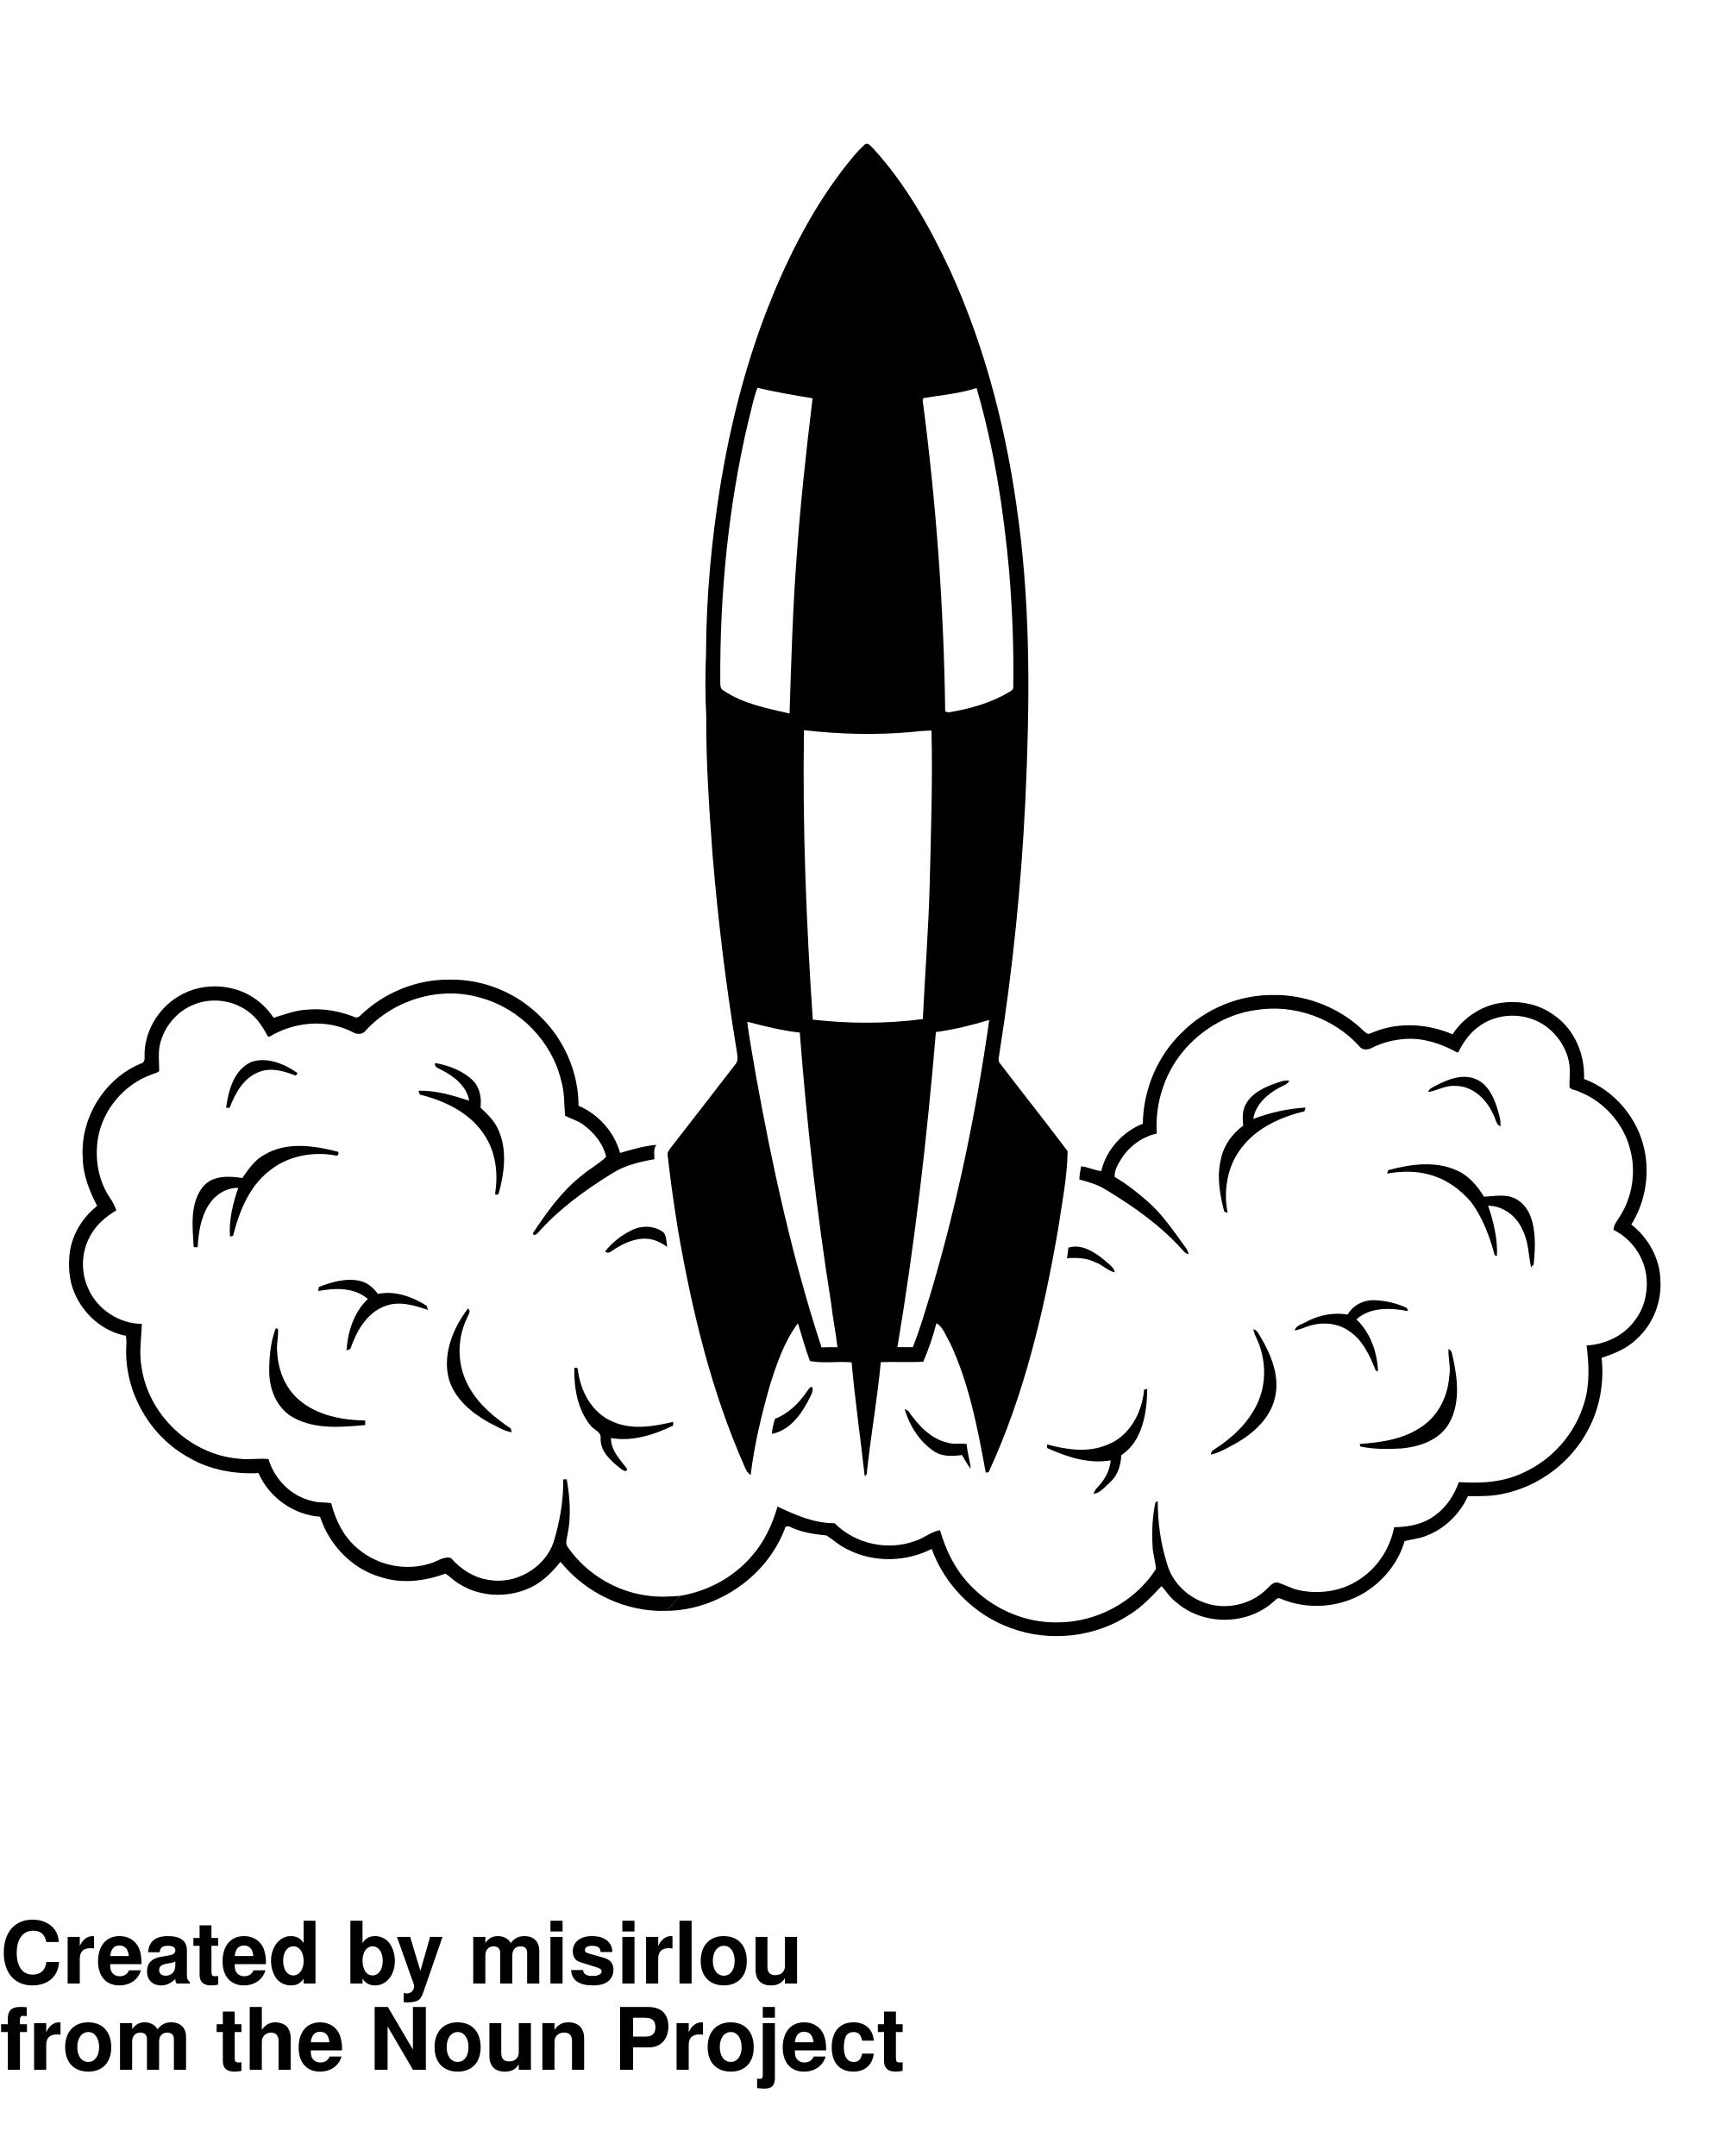
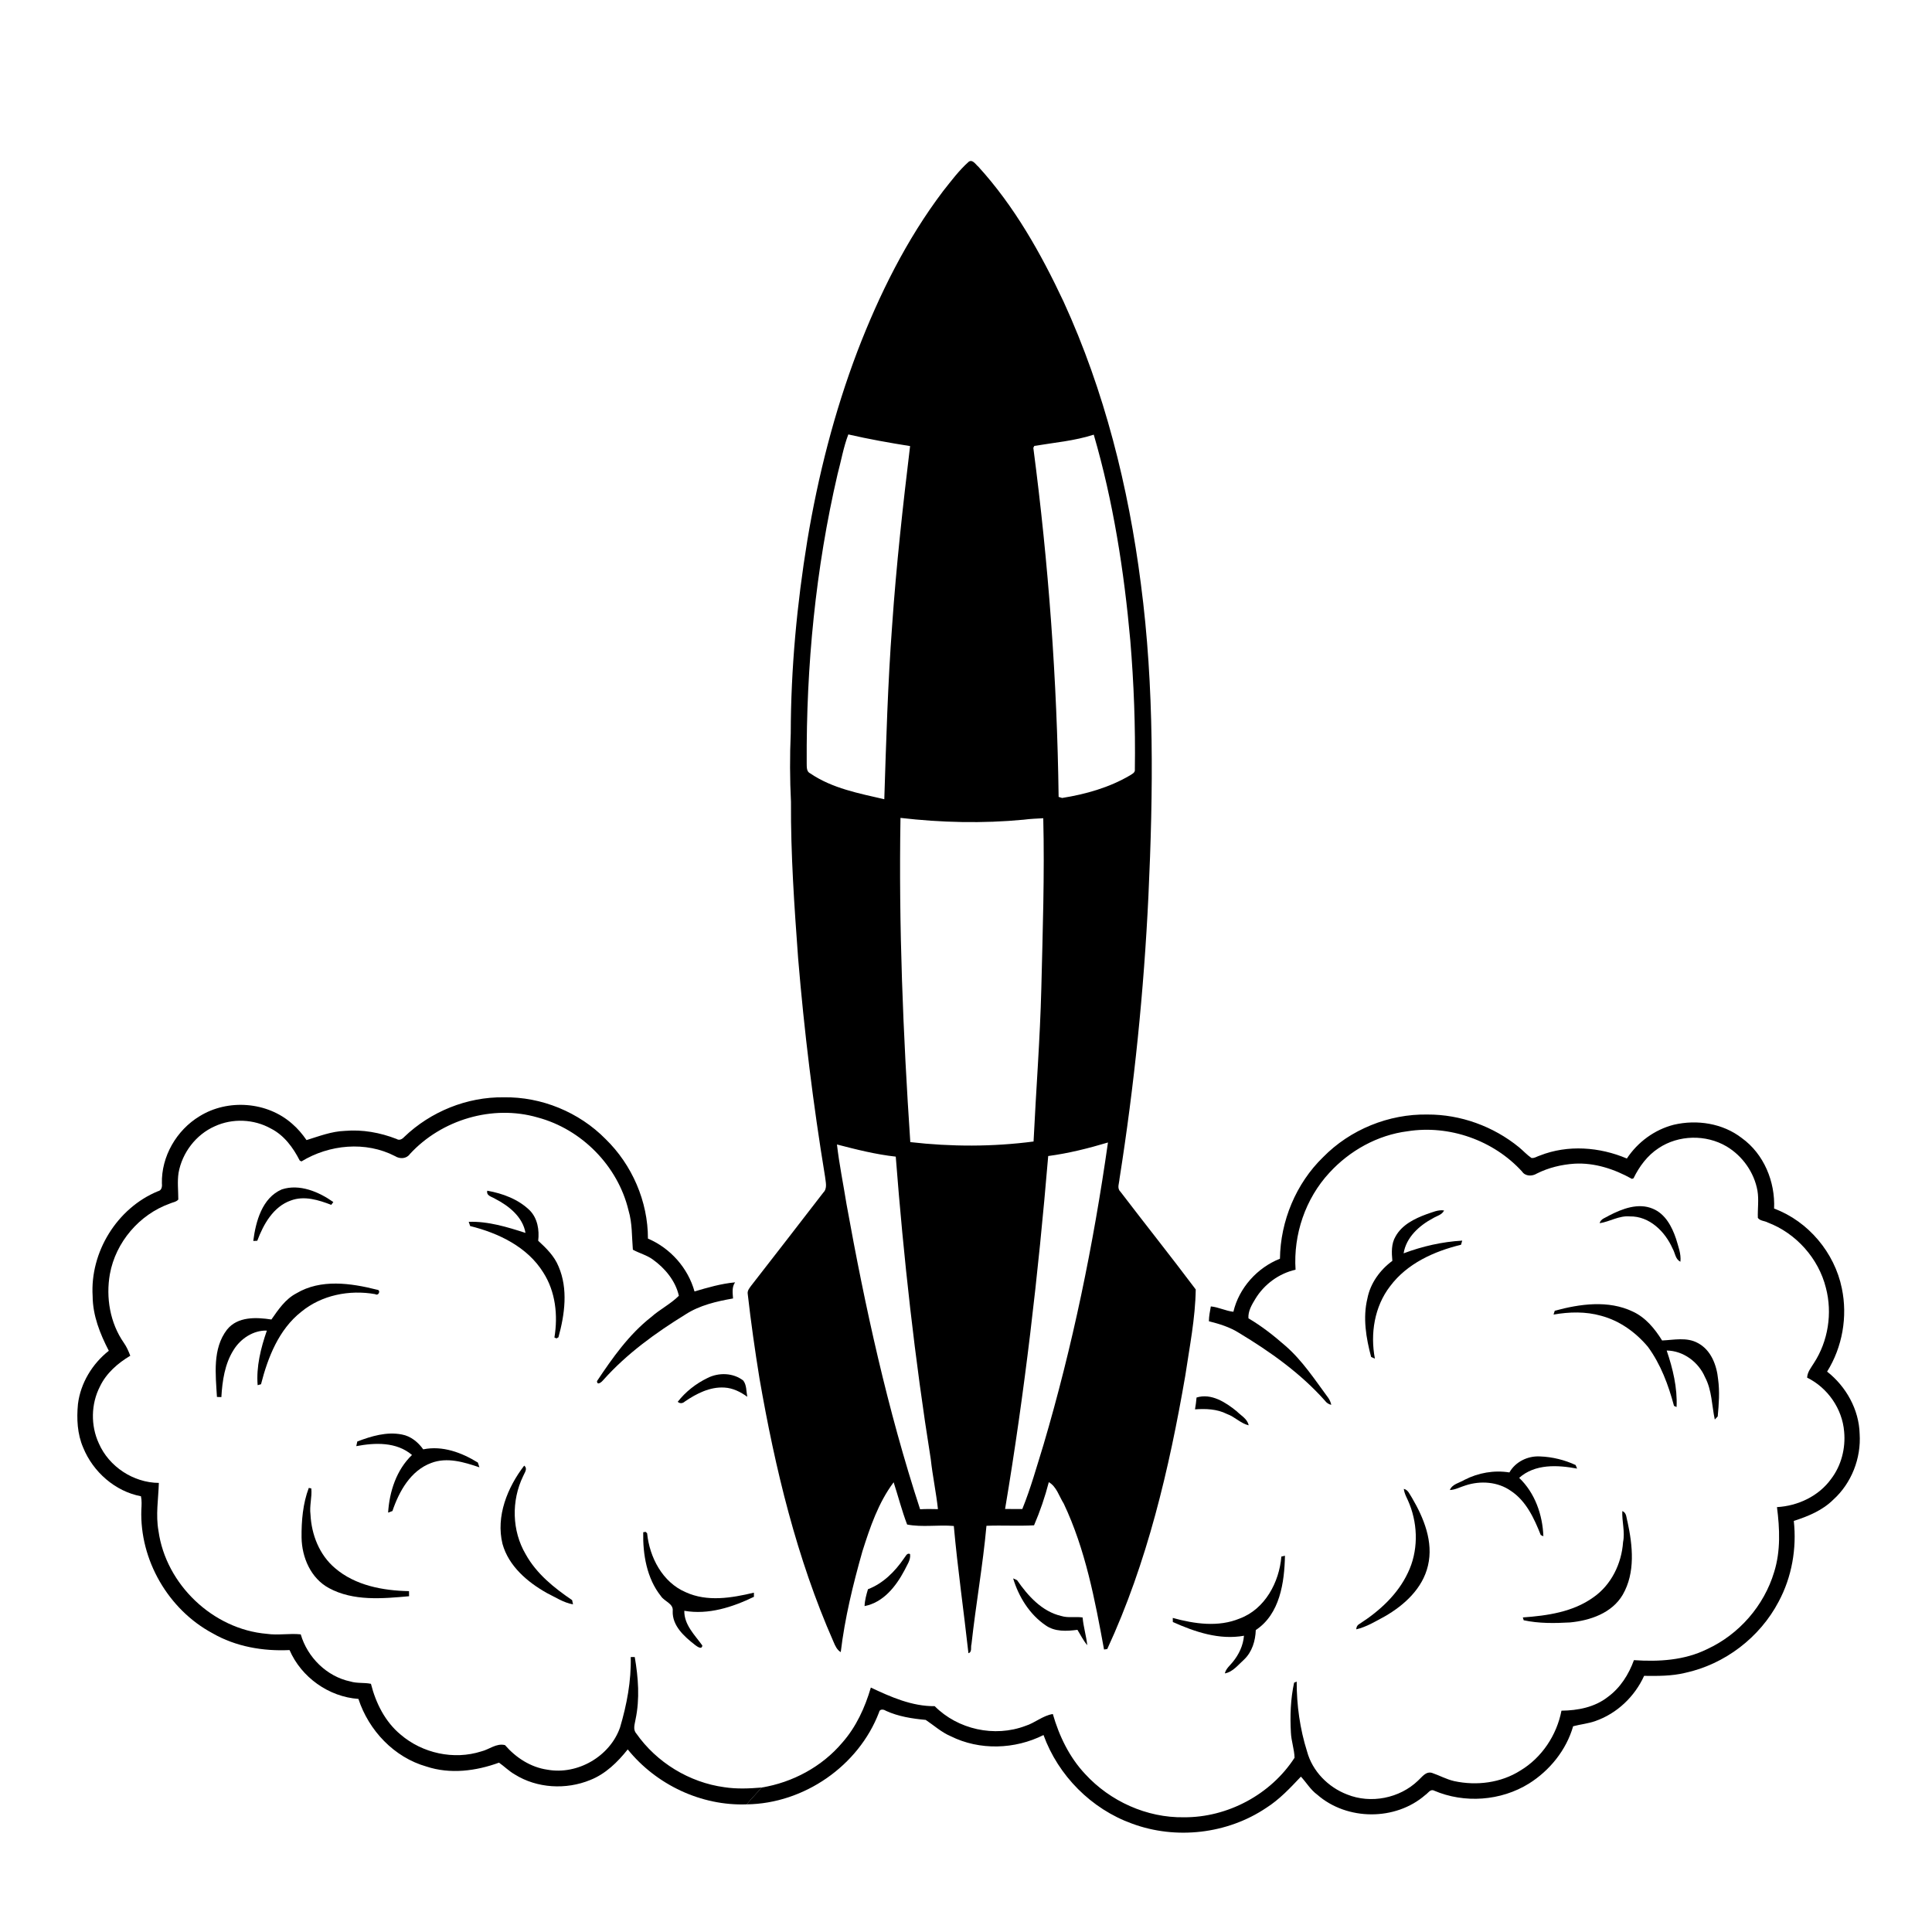
- <svg xmlns="http://www.w3.org/2000/svg" version="1.1" x="0px" y="0px" viewBox="0 0 100 125" enable-background="new 0 0 100 100" xml:space="preserve">
+ <svg xmlns="http://www.w3.org/2000/svg" version="1.1" x="0px" y="0px" viewBox="0 0 100 100" enable-background="new 0 0 100 100" xml:space="preserve">
  <g>
    <g>
      <g>
        <path fill="#000000" d="M50.149,8.365c0.201-0.124,0.35,0.15,0.486,0.258c1.871,2.051,3.246,4.499,4.42,7     c2.111,4.607,3.354,9.578,3.996,14.594c0.705,5.356,0.641,10.778,0.391,16.162c-0.234,4.905-0.732,9.795-1.498,14.647     c-0.012,0.217-0.141,0.471,0.045,0.65c1.293,1.695,2.623,3.361,3.902,5.066c-0.021,1.494-0.322,2.982-0.541,4.463     c-0.834,4.836-1.969,9.676-4.039,14.15c-0.041,0.006-0.123,0.018-0.166,0.023c-0.471-2.566-0.961-5.176-2.086-7.551     c-0.238-0.375-0.371-0.881-0.773-1.111c-0.197,0.762-0.453,1.512-0.764,2.234c-0.822,0.045-1.643-0.008-2.463,0.025     c-0.186,2.049-0.551,4.078-0.775,6.125c-0.053,0.15,0.045,0.412-0.158,0.469c-0.244-2.197-0.559-4.385-0.757-6.584     c-0.802-0.072-1.629,0.078-2.416-0.076c-0.273-0.715-0.462-1.459-0.698-2.186c-0.792,1.057-1.222,2.328-1.617,3.574     c-0.485,1.711-0.91,3.449-1.121,5.217c-0.197-0.119-0.29-0.332-0.375-0.535c-1.91-4.334-3.022-8.973-3.83-13.623     c-0.236-1.455-0.443-2.914-0.609-4.377c-0.031-0.168,0.082-0.299,0.172-0.424c1.251-1.604,2.493-3.213,3.735-4.822     c0.229-0.225,0.123-0.551,0.095-0.828c-0.617-3.748-1.079-7.52-1.394-11.304c-0.197-2.691-0.386-5.39-0.37-8.092     c-0.059-1.186-0.063-2.376-0.012-3.562c0.007-3.346,0.321-6.686,0.86-9.986c0.556-3.331,1.391-6.621,2.591-9.78     c1.126-2.931,2.534-5.777,4.434-8.289C49.234,9.365,49.64,8.814,50.149,8.365z M43.909,22.486     c-0.254,0.665-0.371,1.372-0.557,2.058c-1.138,4.895-1.626,9.93-1.597,14.95c0.006,0.193-0.024,0.447,0.19,0.541     c1.135,0.772,2.513,1.03,3.826,1.333c0.097-3.006,0.182-6.013,0.407-9.012c0.214-3.098,0.556-6.185,0.928-9.267     C46.036,22.919,44.967,22.729,43.909,22.486z M53.536,23.081l-0.051,0.098c0.787,5.99,1.23,12.027,1.309,18.068     c0.045,0.015,0.137,0.042,0.182,0.056c1.215-0.194,2.434-0.537,3.502-1.164c0.113-0.074,0.287-0.145,0.262-0.314     c0.033-2.227-0.051-4.454-0.236-6.673c-0.322-3.593-0.881-7.186-1.891-10.654C55.616,22.821,54.563,22.908,53.536,23.081z      M46.609,42.334c-0.095,5.599,0.133,11.197,0.508,16.781c2.115,0.244,4.269,0.246,6.38-0.031     c0.127-2.645,0.336-5.287,0.402-7.934c0.07-2.932,0.172-5.865,0.1-8.798c-0.338,0.018-0.676,0.03-1.012,0.075     C50.866,42.629,48.725,42.58,46.609,42.334z M54.255,59.836c-0.514,6.115-1.215,12.217-2.232,18.268     c0.297,0.004,0.594,0.004,0.891,0.004c0.438-1.078,0.746-2.199,1.092-3.309c1.514-5.125,2.59-10.375,3.342-15.664     C56.333,59.439,55.304,59.697,54.255,59.836z M43.321,59.238c0.119,1.035,0.331,2.061,0.495,3.09     c0.961,5.33,2.123,10.641,3.808,15.791c0.307-0.018,0.615-0.014,0.924-0.006c-0.094-0.867-0.278-1.723-0.372-2.59     c-0.828-5.189-1.406-10.418-1.812-15.656C45.332,59.754,44.323,59.498,43.321,59.238z" />
      </g>
      <path fill="#000000" d="M20.922,58.848c1.367-1.312,3.252-2.078,5.149-2.051c1.953-0.035,3.904,0.768,5.274,2.16    c1.372,1.334,2.196,3.234,2.192,5.152c1.16,0.494,2.072,1.52,2.411,2.736c0.688-0.203,1.381-0.404,2.1-0.471    c-0.176,0.246-0.124,0.551-0.106,0.834c-0.855,0.15-1.731,0.352-2.469,0.832c-1.539,0.949-3.024,2.023-4.235,3.377    c-0.069,0.092-0.331,0.332-0.337,0.068c0.8-1.201,1.652-2.41,2.8-3.311c0.451-0.402,1.014-0.68,1.437-1.105    c-0.173-0.771-0.716-1.424-1.348-1.877c-0.313-0.23-0.697-0.322-1.033-0.508c-0.057-0.674-0.027-1.373-0.225-2.033    c-0.548-2.297-2.422-4.203-4.703-4.811c-2.331-0.678-4.976,0.113-6.612,1.891c-0.177,0.254-0.523,0.268-0.771,0.109    c-1.519-0.785-3.403-0.602-4.843,0.275l-0.089-0.045c-0.34-0.668-0.806-1.307-1.488-1.654c-0.883-0.496-1.997-0.543-2.916-0.117    c-0.969,0.43-1.682,1.367-1.868,2.406c-0.07,0.459-0.013,0.922-0.013,1.383c-0.11,0.131-0.297,0.141-0.444,0.211    c-1.573,0.564-2.798,1.998-3.097,3.645c-0.216,1.217,0.008,2.533,0.72,3.557c0.145,0.205,0.247,0.438,0.335,0.672    c-0.645,0.385-1.24,0.9-1.569,1.59c-0.466,0.902-0.486,2.021-0.06,2.943c0.524,1.207,1.792,2.041,3.108,2.049    c-0.024,0.826-0.169,1.658-0.019,2.484c0.382,2.77,2.818,5.092,5.606,5.328c0.585,0.086,1.174-0.035,1.757,0.027    c0.347,1.189,1.347,2.184,2.571,2.439c0.346,0.107,0.716,0.047,1.063,0.121c0.251,0.996,0.732,1.963,1.535,2.627    c1.128,0.969,2.756,1.326,4.178,0.871c0.414-0.1,0.776-0.436,1.225-0.326c0.565,0.652,1.331,1.15,2.197,1.273    c1.559,0.281,3.233-0.688,3.757-2.182c0.352-1.182,0.584-2.41,0.555-3.648c0.052,0,0.155-0.002,0.207-0.002    c0.184,1.062,0.268,2.164,0.042,3.229c-0.038,0.238-0.149,0.516,0.037,0.727c1.05,1.5,2.742,2.537,4.561,2.783    c0.64,0.098,1.29,0.07,1.934,0.016c-0.256,0.293-0.532,0.568-0.778,0.871c-2.354,0.088-4.684-1.016-6.159-2.844    c-0.523,0.658-1.146,1.27-1.941,1.584c-1.251,0.514-2.756,0.432-3.907-0.289c-0.298-0.17-0.538-0.416-0.815-0.609    c-1.194,0.436-2.526,0.607-3.755,0.201c-1.672-0.475-2.986-1.865-3.521-3.5c-1.537-0.109-2.953-1.117-3.565-2.529    c-1.375,0.066-2.783-0.176-3.985-0.869c-2.294-1.229-3.776-3.797-3.686-6.395c0.014-0.234,0.028-0.469-0.02-0.697    c-1.337-0.252-2.48-1.262-2.989-2.514c-0.308-0.709-0.345-1.5-0.272-2.258c0.134-1.086,0.743-2.086,1.597-2.758    c-0.454-0.877-0.831-1.822-0.837-2.826c-0.141-2.279,1.262-4.557,3.374-5.43c0.198-0.039,0.231-0.234,0.211-0.404    c-0.035-1.4,0.76-2.762,1.95-3.48c1.466-0.91,3.504-0.756,4.795,0.393c0.284,0.244,0.528,0.533,0.741,0.842    c0.65-0.201,1.295-0.453,1.985-0.477c0.91-0.078,1.825,0.088,2.673,0.418C20.672,59.047,20.819,58.961,20.922,58.848z" />
      <path fill="#000000" d="M14.585,61.564c0.919-0.305,1.928,0.129,2.668,0.654c-0.027,0.035-0.08,0.107-0.107,0.145    c-0.659-0.252-1.395-0.486-2.093-0.225c-0.911,0.32-1.415,1.23-1.737,2.084c-0.052,0.002-0.156,0.006-0.207,0.01    C13.237,63.229,13.565,62.002,14.585,61.564z" />
      <path fill="#000000" d="M25.221,61.631c0.798,0.141,1.608,0.441,2.197,1.016c0.406,0.412,0.504,1.018,0.439,1.574    c0.418,0.385,0.837,0.795,1.054,1.332c0.501,1.16,0.32,2.482-0.006,3.664l-0.098,0.059l-0.11-0.047    c0.188-1.145,0.06-2.369-0.575-3.361c-0.821-1.328-2.319-2.045-3.787-2.408c-0.019-0.055-0.057-0.164-0.074-0.219    c1.01-0.033,1.986,0.268,2.938,0.574c-0.139-0.826-0.859-1.4-1.565-1.762C25.463,61.941,25.159,61.9,25.221,61.631z" />
      <path fill="#000000" d="M15.34,66.943c1.262-0.754,2.816-0.531,4.173-0.188c0.21,0.008,0.098,0.346-0.097,0.229    c-1.329-0.236-2.771,0.047-3.825,0.916c-1.161,0.916-1.725,2.355-2.081,3.748c-0.044,0.012-0.131,0.037-0.174,0.049    c-0.079-0.949,0.163-1.926,0.477-2.826c-0.701-0.023-1.362,0.418-1.722,1.002c-0.459,0.725-0.584,1.602-0.633,2.441    c-0.057-0.002-0.171-0.006-0.229-0.008c-0.067-1.162-0.24-2.498,0.521-3.484c0.551-0.689,1.513-0.645,2.298-0.525    C14.406,67.785,14.768,67.242,15.34,66.943z" />
      <path fill="#000000" d="M36.619,71.326c0.578-0.295,1.332-0.275,1.852,0.131c0.18,0.232,0.152,0.561,0.208,0.84    c-0.348-0.252-0.745-0.453-1.181-0.477c-0.75-0.047-1.446,0.311-2.049,0.721c-0.112,0.102-0.252,0.121-0.37,0.016    C35.485,72.035,36.025,71.613,36.619,71.326z" />
      <path fill="#000000" d="M18.494,74.611c0.728-0.277,1.526-0.518,2.311-0.361c0.457,0.084,0.837,0.396,1.101,0.768    c0.997-0.205,1.991,0.166,2.828,0.684c0.02,0.062,0.06,0.184,0.08,0.246c-0.796-0.268-1.667-0.539-2.494-0.225    c-1.068,0.395-1.662,1.467-2.008,2.488c-0.056,0.02-0.167,0.061-0.223,0.082c0.066-1.088,0.433-2.215,1.236-2.984    c-0.804-0.684-1.911-0.641-2.884-0.457C18.455,74.791,18.48,74.672,18.494,74.611z" />
      <path fill="#000000" d="M26.009,79.912c-0.351-1.432,0.258-2.926,1.123-4.051c0.2,0.162,0.014,0.369-0.056,0.547    c-0.614,1.266-0.584,2.828,0.136,4.045c0.557,1.004,1.467,1.736,2.401,2.369c0.012,0.055,0.034,0.164,0.046,0.219    c-0.491-0.086-0.912-0.371-1.353-0.586C27.301,81.889,26.329,81.064,26.009,79.912z" />
      <path fill="#000000" d="M15.609,79.584c-0.01-0.865,0.069-1.766,0.374-2.57l0.13,0.027c0.045,0.447-0.102,0.898-0.042,1.35    c0.05,1.041,0.461,2.094,1.27,2.775c1.048,0.902,2.486,1.166,3.829,1.191c0.001,0.066,0.004,0.197,0.004,0.264    c-1.38,0.123-2.882,0.264-4.148-0.422C16.086,81.691,15.625,80.613,15.609,79.584z" />
      <path fill="#000000" d="M33.293,79.309l0.125-0.021l0.077,0.076c0.126,1.248,0.798,2.535,1.994,3.047    c1.116,0.514,2.383,0.299,3.533,0.025c0,0.053,0,0.162,0.001,0.215c-1.109,0.537-2.358,0.941-3.603,0.723    c-0.014,0.725,0.541,1.25,0.932,1.795c-0.019,0.25-0.29,0.039-0.385-0.033c-0.55-0.43-1.177-0.986-1.148-1.746    c0.051-0.391-0.429-0.496-0.608-0.773C33.476,81.699,33.269,80.451,33.293,79.309z" />
      <path fill="#000000" d="M46.787,80.664c0.084-0.092,0.153-0.311,0.318-0.227c0.045,0.309-0.167,0.578-0.291,0.846    c-0.439,0.828-1.092,1.66-2.064,1.848c0.011-0.299,0.09-0.588,0.176-0.873C45.708,81.961,46.322,81.344,46.787,80.664z" />
    </g>
    <g>
      <path fill="#000000" d="M68.483,59.895c1.4-1.43,3.404-2.244,5.404-2.207c1.711-0.008,3.41,0.611,4.734,1.691    c0.219,0.18,0.41,0.396,0.646,0.557c0.158,0.023,0.295-0.086,0.441-0.127c1.441-0.568,3.086-0.445,4.498,0.156    c0.561-0.852,1.438-1.496,2.428-1.748c1.199-0.281,2.535-0.076,3.521,0.688c1.146,0.824,1.734,2.26,1.672,3.65    c1.768,0.658,3.131,2.281,3.506,4.127c0.307,1.467,0.031,3.039-0.762,4.312c0.982,0.771,1.65,1.961,1.684,3.221    c0.082,1.264-0.422,2.557-1.365,3.408c-0.561,0.557-1.303,0.861-2.043,1.1c0.156,1.428-0.102,2.904-0.783,4.174    c-0.973,1.859-2.793,3.248-4.846,3.691c-0.693,0.168-1.41,0.162-2.119,0.154c-0.486,1.07-1.402,1.947-2.516,2.336    c-0.375,0.137-0.775,0.17-1.158,0.273c-0.352,1.229-1.209,2.289-2.285,2.965c-1.455,0.904-3.346,1.039-4.916,0.365    c-0.191-0.096-0.314,0.141-0.451,0.227c-1.543,1.346-4.055,1.332-5.592-0.016c-0.348-0.252-0.562-0.629-0.846-0.934    c-0.553,0.586-1.113,1.186-1.801,1.621c-2.012,1.35-4.67,1.652-6.938,0.812c-2.107-0.758-3.822-2.484-4.584-4.586    c-1.482,0.746-3.309,0.807-4.804,0.061c-0.48-0.203-0.865-0.559-1.293-0.844c-0.703-0.066-1.412-0.174-2.061-0.471    c-0.119-0.082-0.325-0.109-0.356,0.08c-1.055,2.771-3.888,4.727-6.85,4.762c0.246-0.303,0.522-0.578,0.778-0.871    c1.601-0.264,3.116-1.076,4.168-2.32c0.72-0.814,1.177-1.818,1.481-2.854c1.038,0.49,2.134,0.975,3.305,0.963    c1.197,1.207,3.098,1.623,4.69,1.023c0.498-0.154,0.9-0.533,1.424-0.617c0.328,1.139,0.854,2.234,1.672,3.105    c1.293,1.412,3.191,2.271,5.111,2.24c2.264,0.016,4.5-1.18,5.729-3.082c-0.012-0.439-0.17-0.861-0.189-1.301    c-0.049-0.863-0.018-1.738,0.166-2.584l0.133-0.057c-0.002,1.223,0.168,2.449,0.537,3.617c0.275,1.023,1.094,1.852,2.074,2.227    c1.225,0.494,2.719,0.199,3.67-0.717c0.207-0.182,0.396-0.49,0.719-0.402c0.389,0.131,0.754,0.338,1.158,0.428    c1.154,0.248,2.416,0.092,3.422-0.549c1.109-0.666,1.881-1.83,2.125-3.098c0.842-0.008,1.719-0.176,2.396-0.707    c0.648-0.471,1.086-1.166,1.355-1.908c1.281,0.088,2.613,0.012,3.783-0.568c1.656-0.76,2.953-2.25,3.475-3.994    c0.34-1.086,0.289-2.246,0.146-3.359c1.082-0.061,2.16-0.566,2.801-1.457c0.529-0.691,0.756-1.586,0.676-2.445    c-0.094-1.184-0.854-2.279-1.916-2.799c0.01-0.289,0.205-0.518,0.35-0.754c0.74-1.137,0.965-2.586,0.621-3.896    c-0.379-1.521-1.541-2.822-3.006-3.379c-0.166-0.092-0.402-0.078-0.516-0.242c-0.016-0.467,0.059-0.938-0.02-1.404    c-0.168-0.945-0.773-1.801-1.598-2.293c-1.064-0.629-2.488-0.602-3.52,0.09c-0.578,0.377-0.998,0.945-1.297,1.559l-0.082,0.031    c-0.904-0.506-1.928-0.846-2.975-0.787c-0.674,0.045-1.344,0.207-1.947,0.51c-0.242,0.15-0.596,0.152-0.766-0.104    c-1.473-1.617-3.77-2.426-5.93-2.084c-1.551,0.197-2.994,1.002-4.043,2.148c-1.242,1.342-1.869,3.199-1.75,5.018    c-0.859,0.193-1.621,0.754-2.078,1.504c-0.186,0.307-0.387,0.639-0.361,1.012c0.689,0.404,1.322,0.904,1.924,1.432    c0.875,0.764,1.514,1.746,2.199,2.674c0.08,0.111,0.137,0.236,0.164,0.373c-0.135-0.031-0.244-0.104-0.326-0.215    c-1.262-1.42-2.83-2.533-4.451-3.51c-0.475-0.301-1.018-0.467-1.557-0.602c0.002-0.26,0.055-0.514,0.1-0.768    c0.402,0.037,0.768,0.234,1.168,0.277c0.289-1.232,1.236-2.283,2.41-2.746C66.276,63.201,67.079,61.258,68.483,59.895z" />
      <path fill="#000000" d="M83.282,62.918c0.682-0.352,1.512-0.676,2.27-0.354c0.643,0.266,0.988,0.926,1.199,1.553    c0.111,0.385,0.271,0.777,0.227,1.188c-0.264-0.123-0.271-0.451-0.404-0.678c-0.387-0.879-1.197-1.686-2.217-1.666    c-0.555-0.049-1.033,0.273-1.559,0.352C82.847,63.084,83.11,63.031,83.282,62.918z" />
      <path fill="#000000" d="M73.835,62.848c0.297-0.094,0.592-0.244,0.91-0.195c-0.107,0.232-0.387,0.285-0.586,0.41    c-0.703,0.375-1.377,0.984-1.508,1.809c0.975-0.365,1.994-0.598,3.033-0.658c-0.014,0.053-0.047,0.16-0.062,0.215    c-1.391,0.336-2.793,0.969-3.67,2.146c-0.812,1.049-1.035,2.463-0.787,3.748c-0.049-0.021-0.146-0.064-0.195-0.086    c-0.262-0.98-0.438-2.029-0.193-3.031c0.154-0.789,0.652-1.473,1.291-1.945c-0.039-0.426-0.061-0.885,0.166-1.264    C72.565,63.395,73.218,63.076,73.835,62.848z" />
      <path fill="#000000" d="M80.474,67.844c1.303-0.354,2.773-0.562,4.035,0.041c0.668,0.307,1.143,0.889,1.521,1.498    c0.611-0.027,1.277-0.184,1.848,0.131c0.686,0.359,0.98,1.15,1.051,1.879c0.088,0.639,0.039,1.281-0.02,1.92    c-0.039,0.041-0.115,0.121-0.152,0.162c-0.156-0.732-0.146-1.514-0.506-2.193c-0.336-0.783-1.119-1.369-1.984-1.379    c0.32,0.938,0.559,1.93,0.512,2.924l-0.133-0.059c-0.289-1.08-0.684-2.148-1.35-3.057c-0.631-0.752-1.463-1.35-2.416-1.605    c-0.801-0.229-1.654-0.207-2.469-0.064C80.427,67.99,80.458,67.891,80.474,67.844z" />
      <path fill="#000000" d="M61.933,72.336c0.762-0.238,1.506,0.248,2.076,0.709c0.223,0.225,0.559,0.393,0.621,0.729    c-0.418-0.1-0.719-0.445-1.123-0.586c-0.514-0.262-1.096-0.279-1.654-0.24C61.886,72.744,61.919,72.539,61.933,72.336z" />
      <path fill="#000000" d="M78.126,76.213c0.318-0.557,0.957-0.865,1.59-0.828c0.631,0.023,1.27,0.18,1.838,0.445    c0.018,0.045,0.057,0.139,0.076,0.184c-1.01-0.189-2.178-0.252-2.998,0.48c0.816,0.777,1.215,1.918,1.252,3.023l-0.135-0.064    c-0.34-0.857-0.75-1.76-1.549-2.287c-0.676-0.475-1.572-0.535-2.344-0.281c-0.271,0.08-0.523,0.227-0.811,0.238    c0.119-0.309,0.5-0.369,0.758-0.527C76.519,76.23,77.329,76.086,78.126,76.213z" />
      <path fill="#000000" d="M72.661,77.064c0.227,0.047,0.305,0.291,0.422,0.461c0.615,1.047,1.121,2.283,0.828,3.512    c-0.273,1.178-1.225,2.049-2.238,2.629c-0.475,0.254-0.945,0.547-1.475,0.668c0.008-0.137,0.072-0.234,0.189-0.295    c1.021-0.656,1.963-1.518,2.486-2.633c0.531-1.096,0.529-2.414,0.088-3.539C72.864,77.596,72.694,77.354,72.661,77.064z" />
      <path fill="#000000" d="M83.97,78.215c0.229,0.078,0.209,0.359,0.27,0.551c0.268,1.238,0.414,2.633-0.248,3.777    c-0.555,0.951-1.689,1.336-2.73,1.434c-0.799,0.045-1.611,0.057-2.396-0.113l-0.045-0.146c1.266-0.09,2.59-0.279,3.646-1.037    c0.934-0.645,1.467-1.75,1.543-2.865C84.118,79.279,83.946,78.75,83.97,78.215z" />
      <path fill="#000000" d="M66.323,80.568c0.047-0.01,0.139-0.033,0.186-0.043c-0.027,1.379-0.26,3.021-1.51,3.846    c-0.02,0.562-0.189,1.129-0.605,1.527c-0.303,0.27-0.58,0.643-0.996,0.717c0.055-0.246,0.26-0.402,0.408-0.588    c0.318-0.387,0.541-0.857,0.582-1.361c-1.273,0.229-2.535-0.197-3.682-0.711c0-0.053-0.004-0.158-0.004-0.211    c1.123,0.309,2.361,0.49,3.469,0.029C65.474,83.287,66.214,81.898,66.323,80.568z" />
      <path fill="#000000" d="M52.44,81.697c0.051,0.023,0.152,0.068,0.203,0.092c0.562,0.811,1.285,1.623,2.291,1.855    c0.359,0.111,0.734,0.02,1.102,0.076c0.041,0.484,0.189,0.951,0.24,1.436c-0.203-0.244-0.344-0.527-0.508-0.797    c-0.559,0.074-1.17,0.109-1.652-0.236C53.288,83.559,52.724,82.643,52.44,81.697z" />
    </g>
  </g>
-   <text x="0" y="115" fill="#000000" font-size="5px" font-weight="bold" font-family="'Helvetica Neue', Helvetica, Arial-Unicode, Arial, Sans-serif">Created by misirlou</text>
-   <text x="0" y="120" fill="#000000" font-size="5px" font-weight="bold" font-family="'Helvetica Neue', Helvetica, Arial-Unicode, Arial, Sans-serif">from the Noun Project</text>
</svg>
